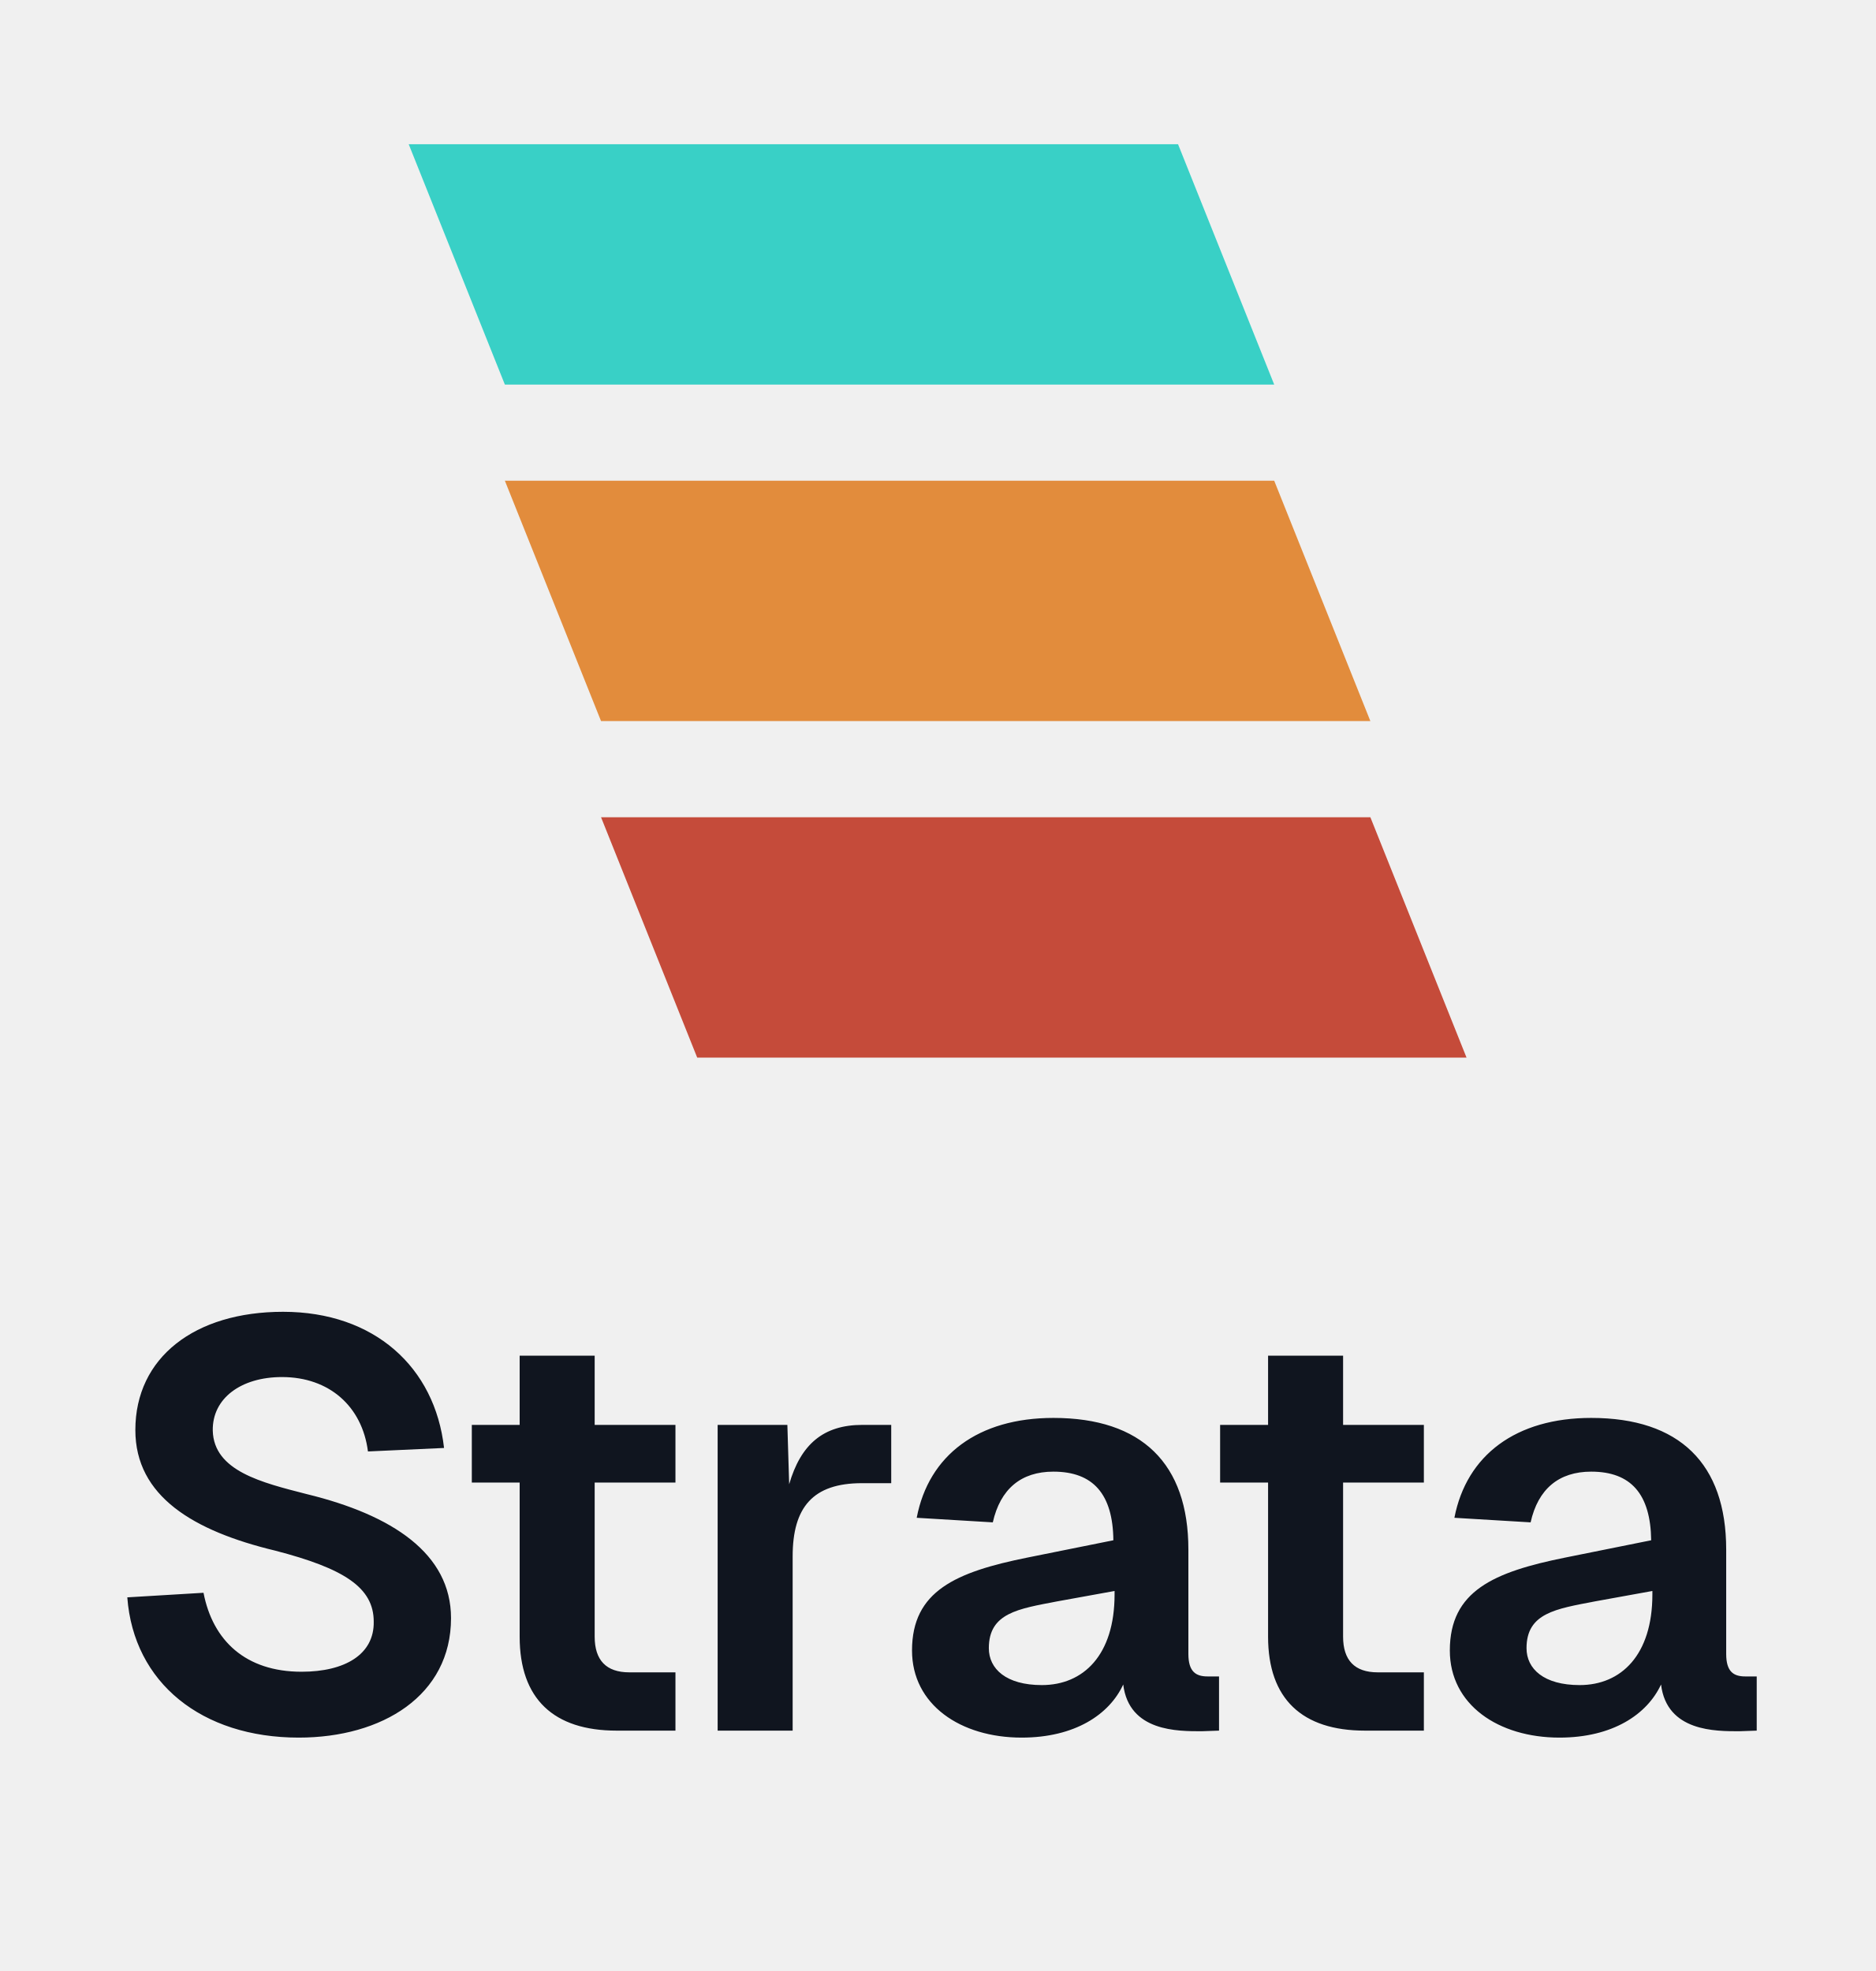
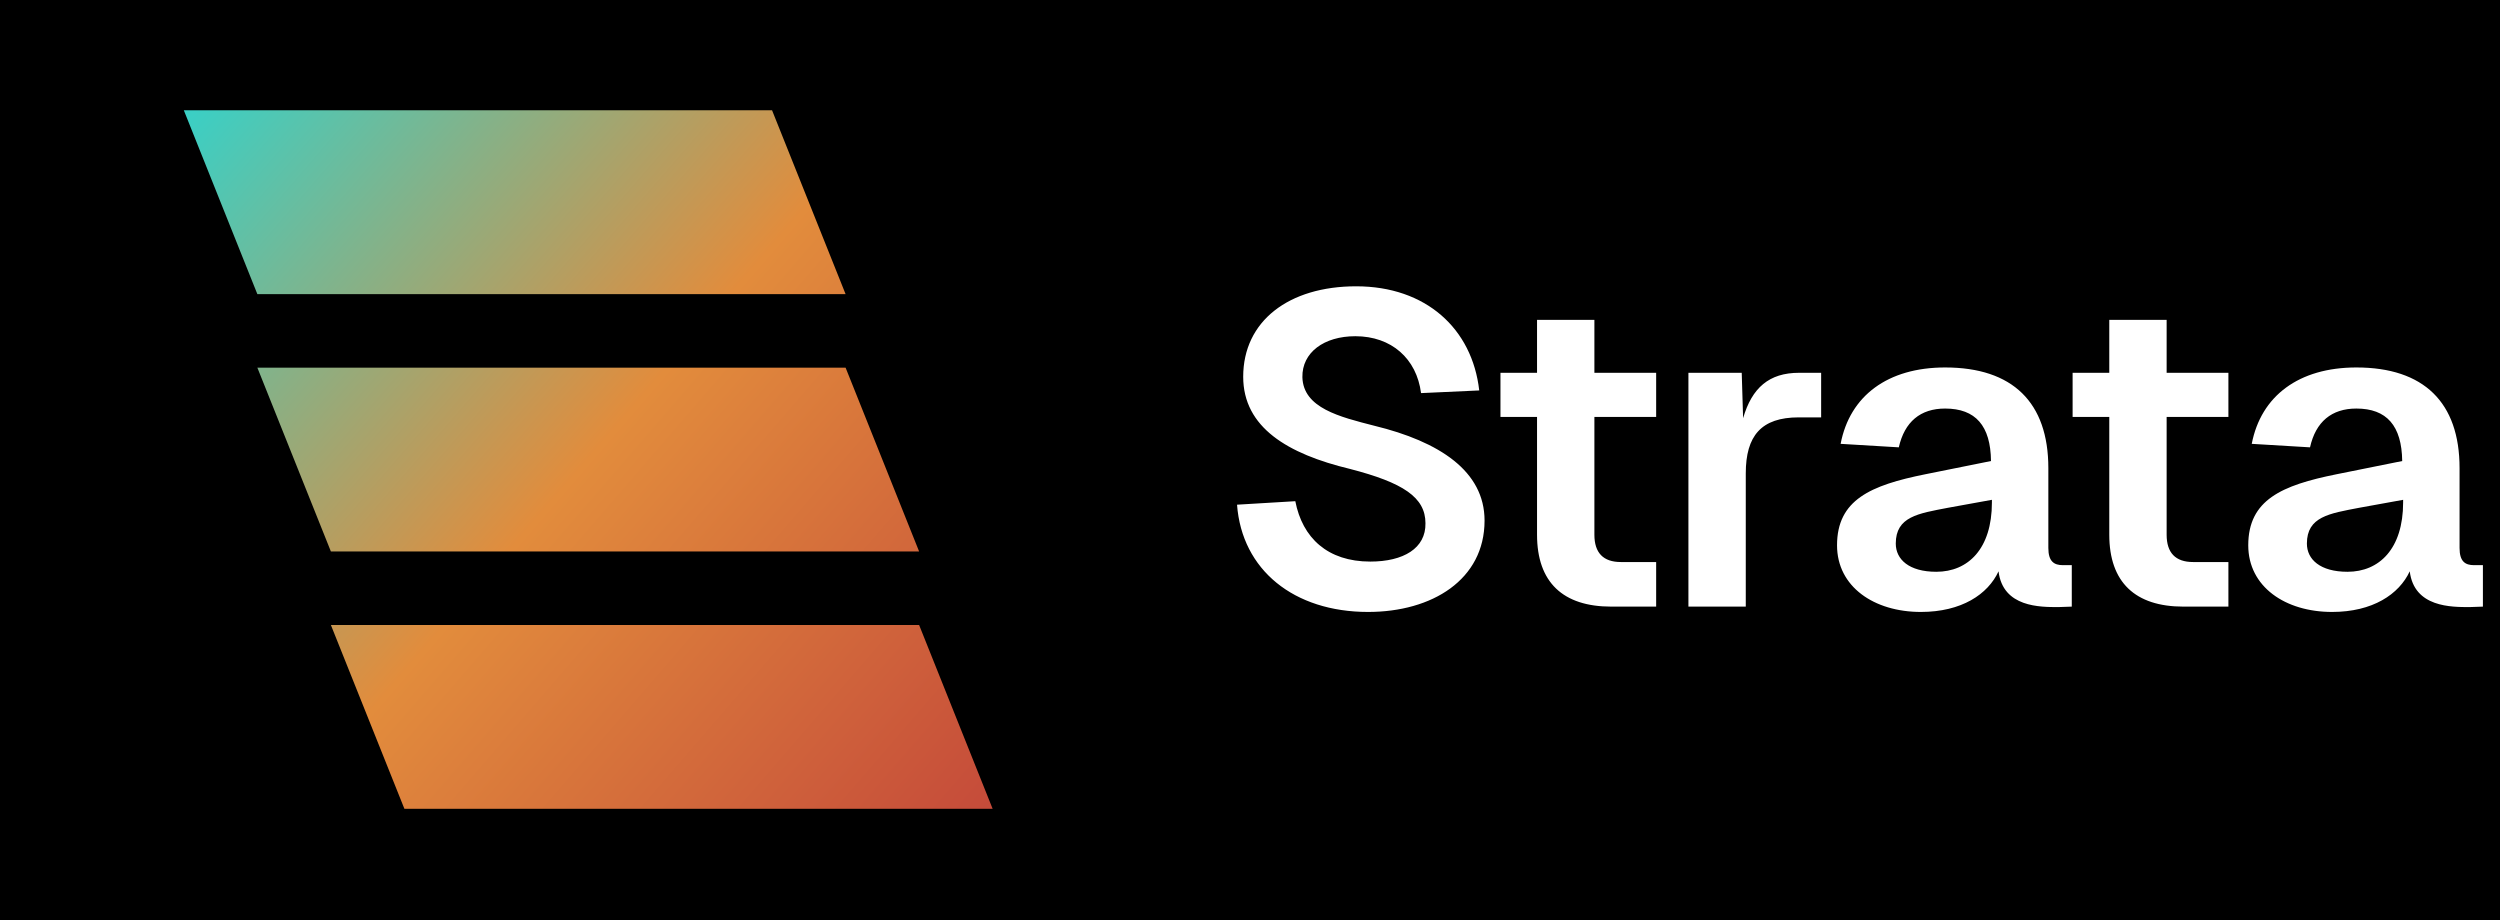
- <svg xmlns="http://www.w3.org/2000/svg" viewBox="0 14 156 164">
-   <g transform="translate(14,0)">
-     <path d="M20,26 H84 L92,46 H28 Z" fill="#39D0C6" />
-     <path d="M28,54 H92 L100,74 H36 Z" fill="#E28C3C" />
-     <path d="M36,82 H100 L108,102 H44 Z" fill="#C54B3A" />
-   </g>
-   <g transform="translate(8,158)" fill="#10151F">
+ <svg xmlns="http://www.w3.org/2000/svg" viewBox="0 14 272 100">
+   <defs>
+     <linearGradient id="sg" gradientUnits="userSpaceOnUse" x1="20" y1="26" x2="108" y2="102">
+       <stop offset="0%" stop-color="#39D0C6" />
+       <stop offset="50%" stop-color="#E28C3C" />
+       <stop offset="100%" stop-color="#C54B3A" />
+     </linearGradient>
+   </defs>
+   <rect x="0" y="0" width="272" height="128" fill="#000000" />
+   <path d="M20,26 H84 L92,46 H28 Z" fill="url(#sg)" />
+   <path d="M28,54 H92 L100,74 H36 Z" fill="url(#sg)" />
+   <path d="M36,82 H100 L108,102 H44 Z" fill="url(#sg)" />
+   <g transform="translate(132,80)" fill="#FFFFFF">
    <path d="M8.93-11.47L2.59-11.09C3.12-3.98 8.78 0.58 16.85 0.58C23.81 0.58 29.52-2.93 29.52-9.36C29.52-14.74 24.62-17.95 17.52-19.68C13.78-20.64 9.79-21.60 9.70-24.96C9.65-27.65 12.05-29.42 15.46-29.42C19.39-29.42 22.13-26.98 22.61-23.23L28.94-23.52C28.18-30.24 23.14-34.85 15.55-34.85C8.21-34.85 3.26-31.06 3.26-25.01C3.26-19.49 8.11-16.61 14.88-14.98C20.64-13.49 23.09-11.90 23.09-9.07C23.14-6.34 20.69-4.90 17.09-4.90C12.43-4.90 9.70-7.49 8.93-11.47M35.23-31.20L35.23-25.44L31.25-25.44L31.25-20.64L35.23-20.64L35.23-7.82C35.23-2.64 38.06 0 43.30 0L48.19 0L48.19-4.85L44.35-4.85C42.43-4.85 41.47-5.86 41.47-7.82L41.47-20.64L48.19-20.64L48.19-25.44L41.47-25.44L41.47-31.20M51.70-25.44L51.70 0L57.94 0L57.94-14.50C57.94-18.58 59.62-20.59 63.70-20.59L66.14-20.59L66.14-25.44L63.74-25.44C60.48-25.44 58.61-23.81 57.65-20.50L57.50-25.44M68.26-17.71L74.59-17.33C75.22-20.11 76.94-21.55 79.63-21.55C82.94-21.55 84.58-19.68 84.62-15.84L77.47-14.40C71.52-13.20 67.87-11.62 67.87-6.67C67.87-2.16 71.90 0.58 76.99 0.58C81.41 0.58 84.29-1.34 85.44-3.84C85.92 0.10 90 0.05 91.97 0.05L93.41 0L93.41-4.51L92.45-4.51C91.49-4.51 90.86-4.90 90.86-6.38L90.86-15.07C90.86-22.22 86.98-26.02 79.63-26.02C73.39-26.02 69.26-22.94 68.26-17.71M74.26-6.86C74.26-9.79 76.70-10.13 79.92-10.75L84.72-11.62L84.72-11.33C84.72-6.29 82.13-3.79 78.67-3.79C75.70-3.79 74.26-5.14 74.26-6.86M97.49-31.20L97.49-25.44L93.50-25.44L93.50-20.64L97.49-20.64L97.49-7.82C97.49-2.64 100.32 0 105.55 0L110.45 0L110.45-4.85L106.61-4.85C104.69-4.85 103.73-5.86 103.73-7.82L103.73-20.64L110.45-20.64L110.45-25.44L103.73-25.44L103.73-31.20M112.99-17.71L119.33-17.33C119.95-20.11 121.68-21.55 124.37-21.55C127.68-21.55 129.31-19.68 129.36-15.84L122.21-14.40C116.26-13.20 112.61-11.62 112.61-6.67C112.61-2.16 116.64 0.58 121.73 0.58C126.14 0.58 129.02-1.34 130.18-3.84C130.66 0.10 134.74 0.05 136.70 0.05L138.14 0L138.14-4.51L137.18-4.51C136.22-4.51 135.60-4.90 135.60-6.38L135.60-15.07C135.60-22.22 131.71-26.02 124.37-26.02C118.13-26.02 114-22.94 112.99-17.71M118.99-6.86C118.99-9.79 121.44-10.13 124.66-10.75L129.46-11.62L129.46-11.33C129.46-6.29 126.86-3.79 123.41-3.79C120.43-3.79 118.99-5.14 118.99-6.86" />
  </g>
</svg>
